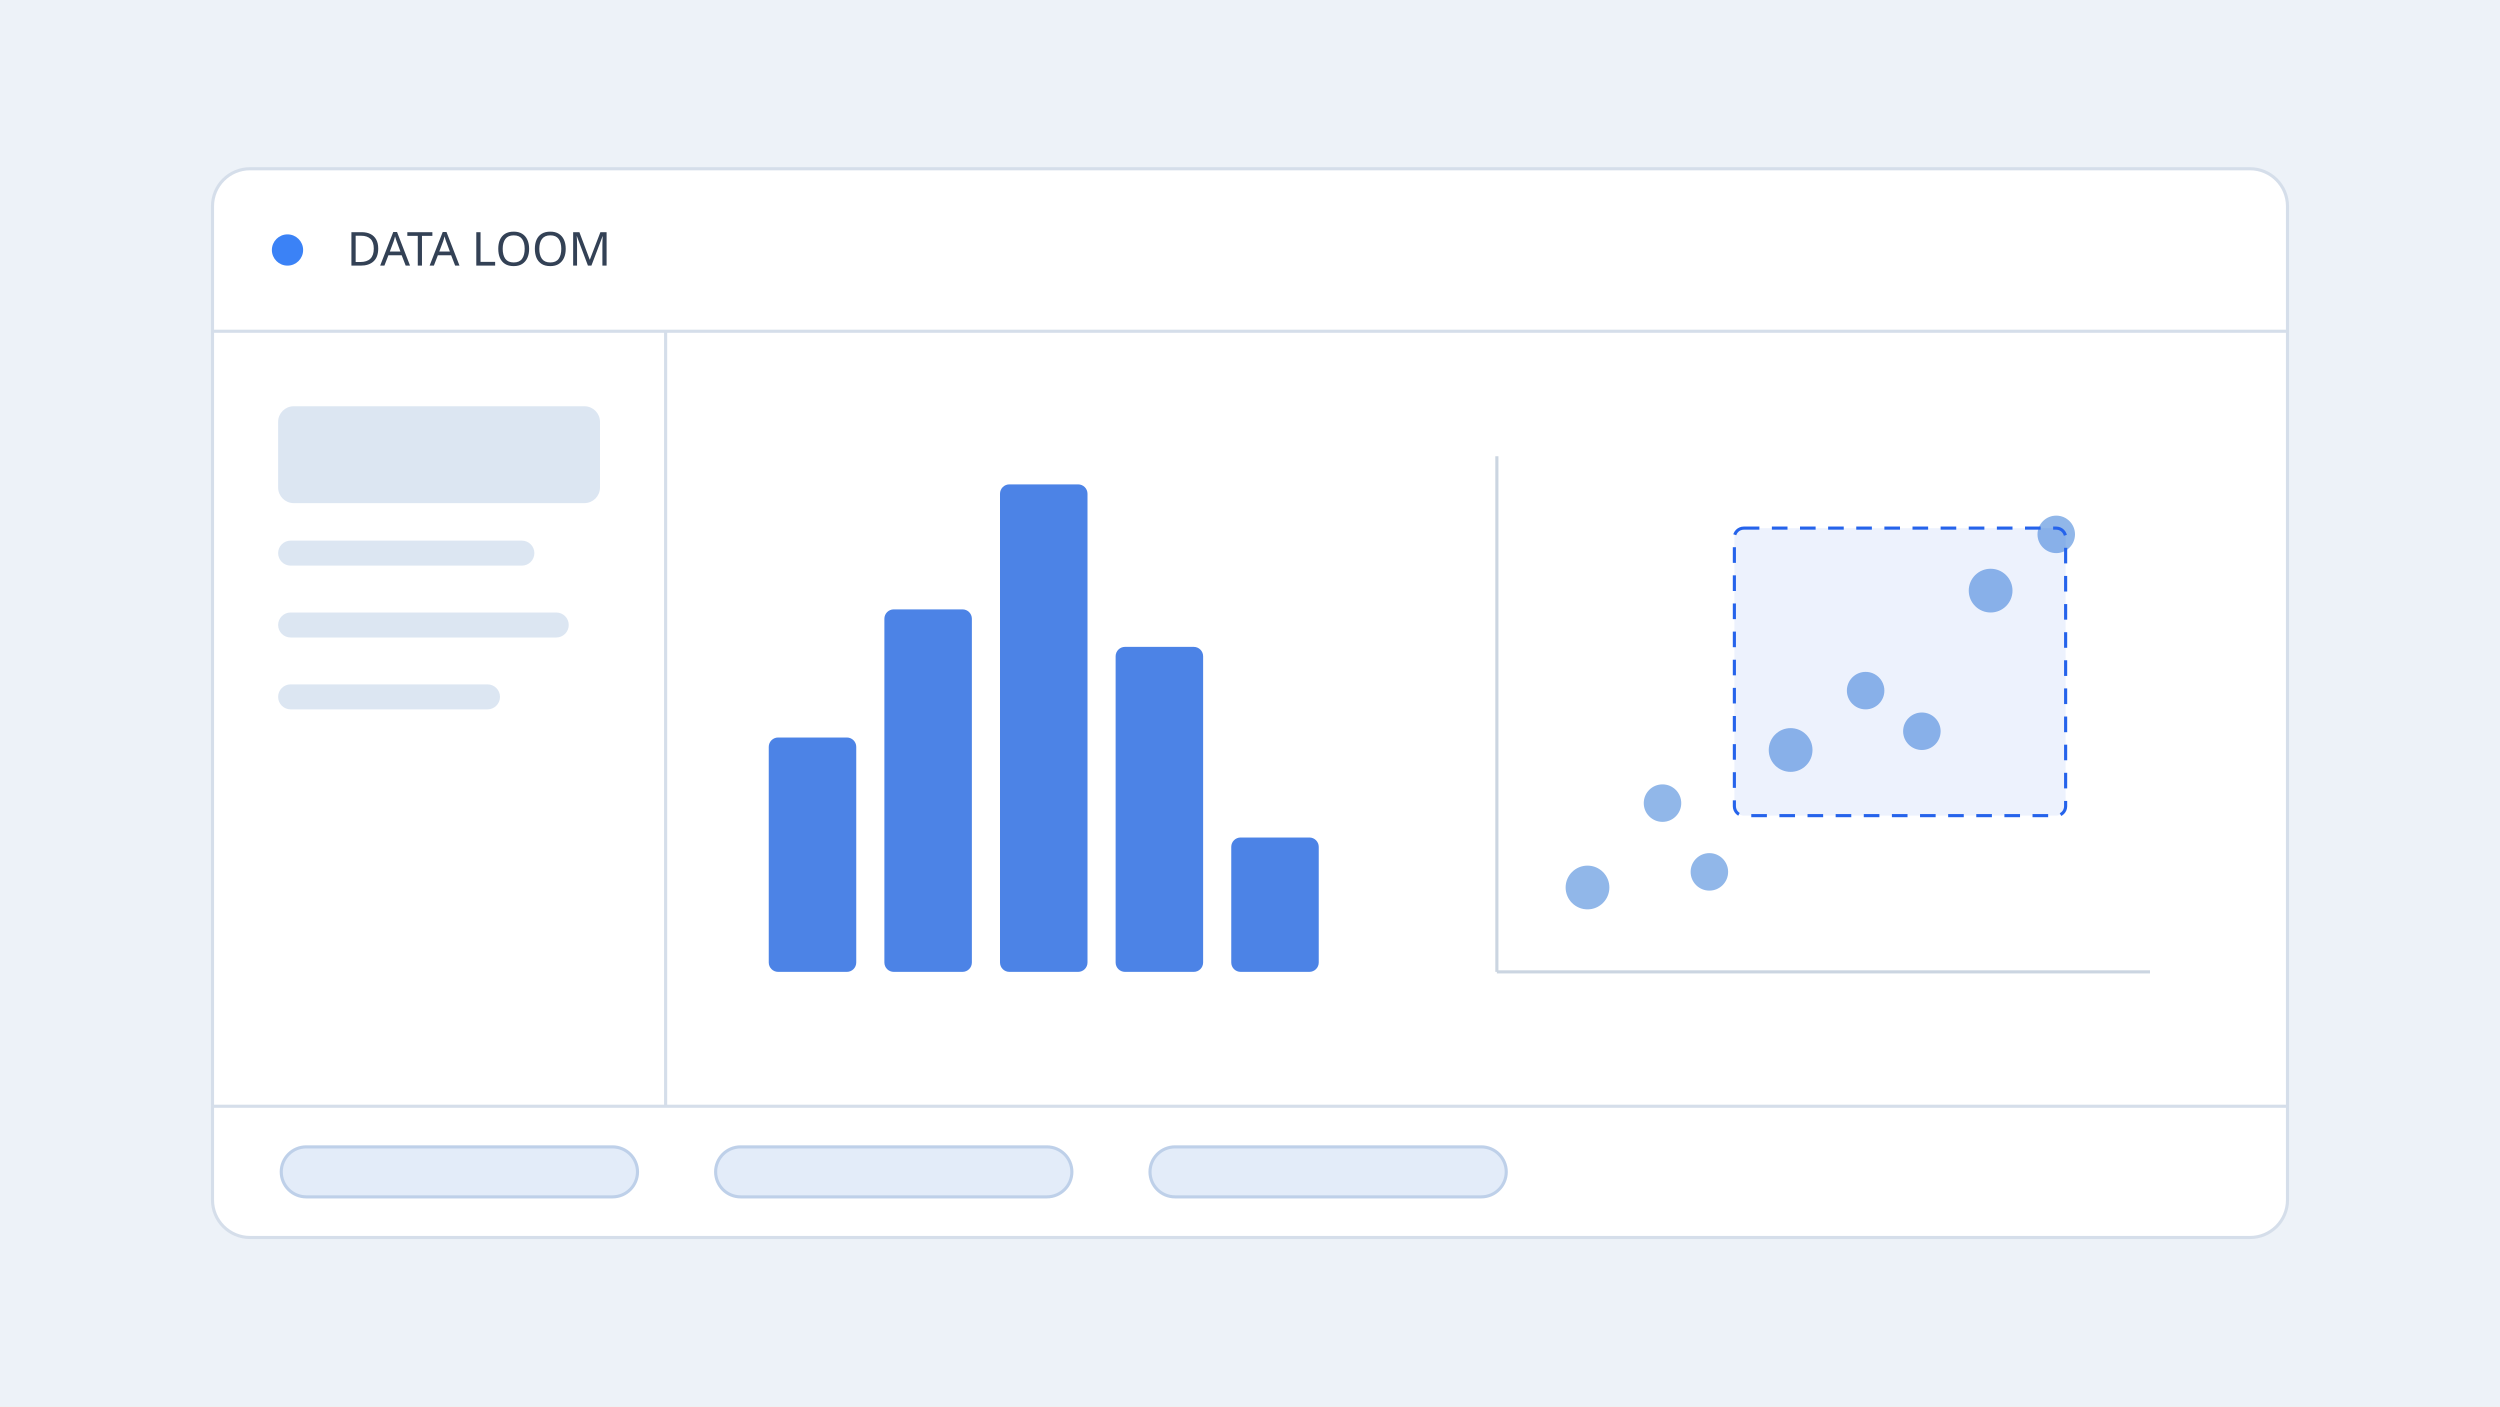
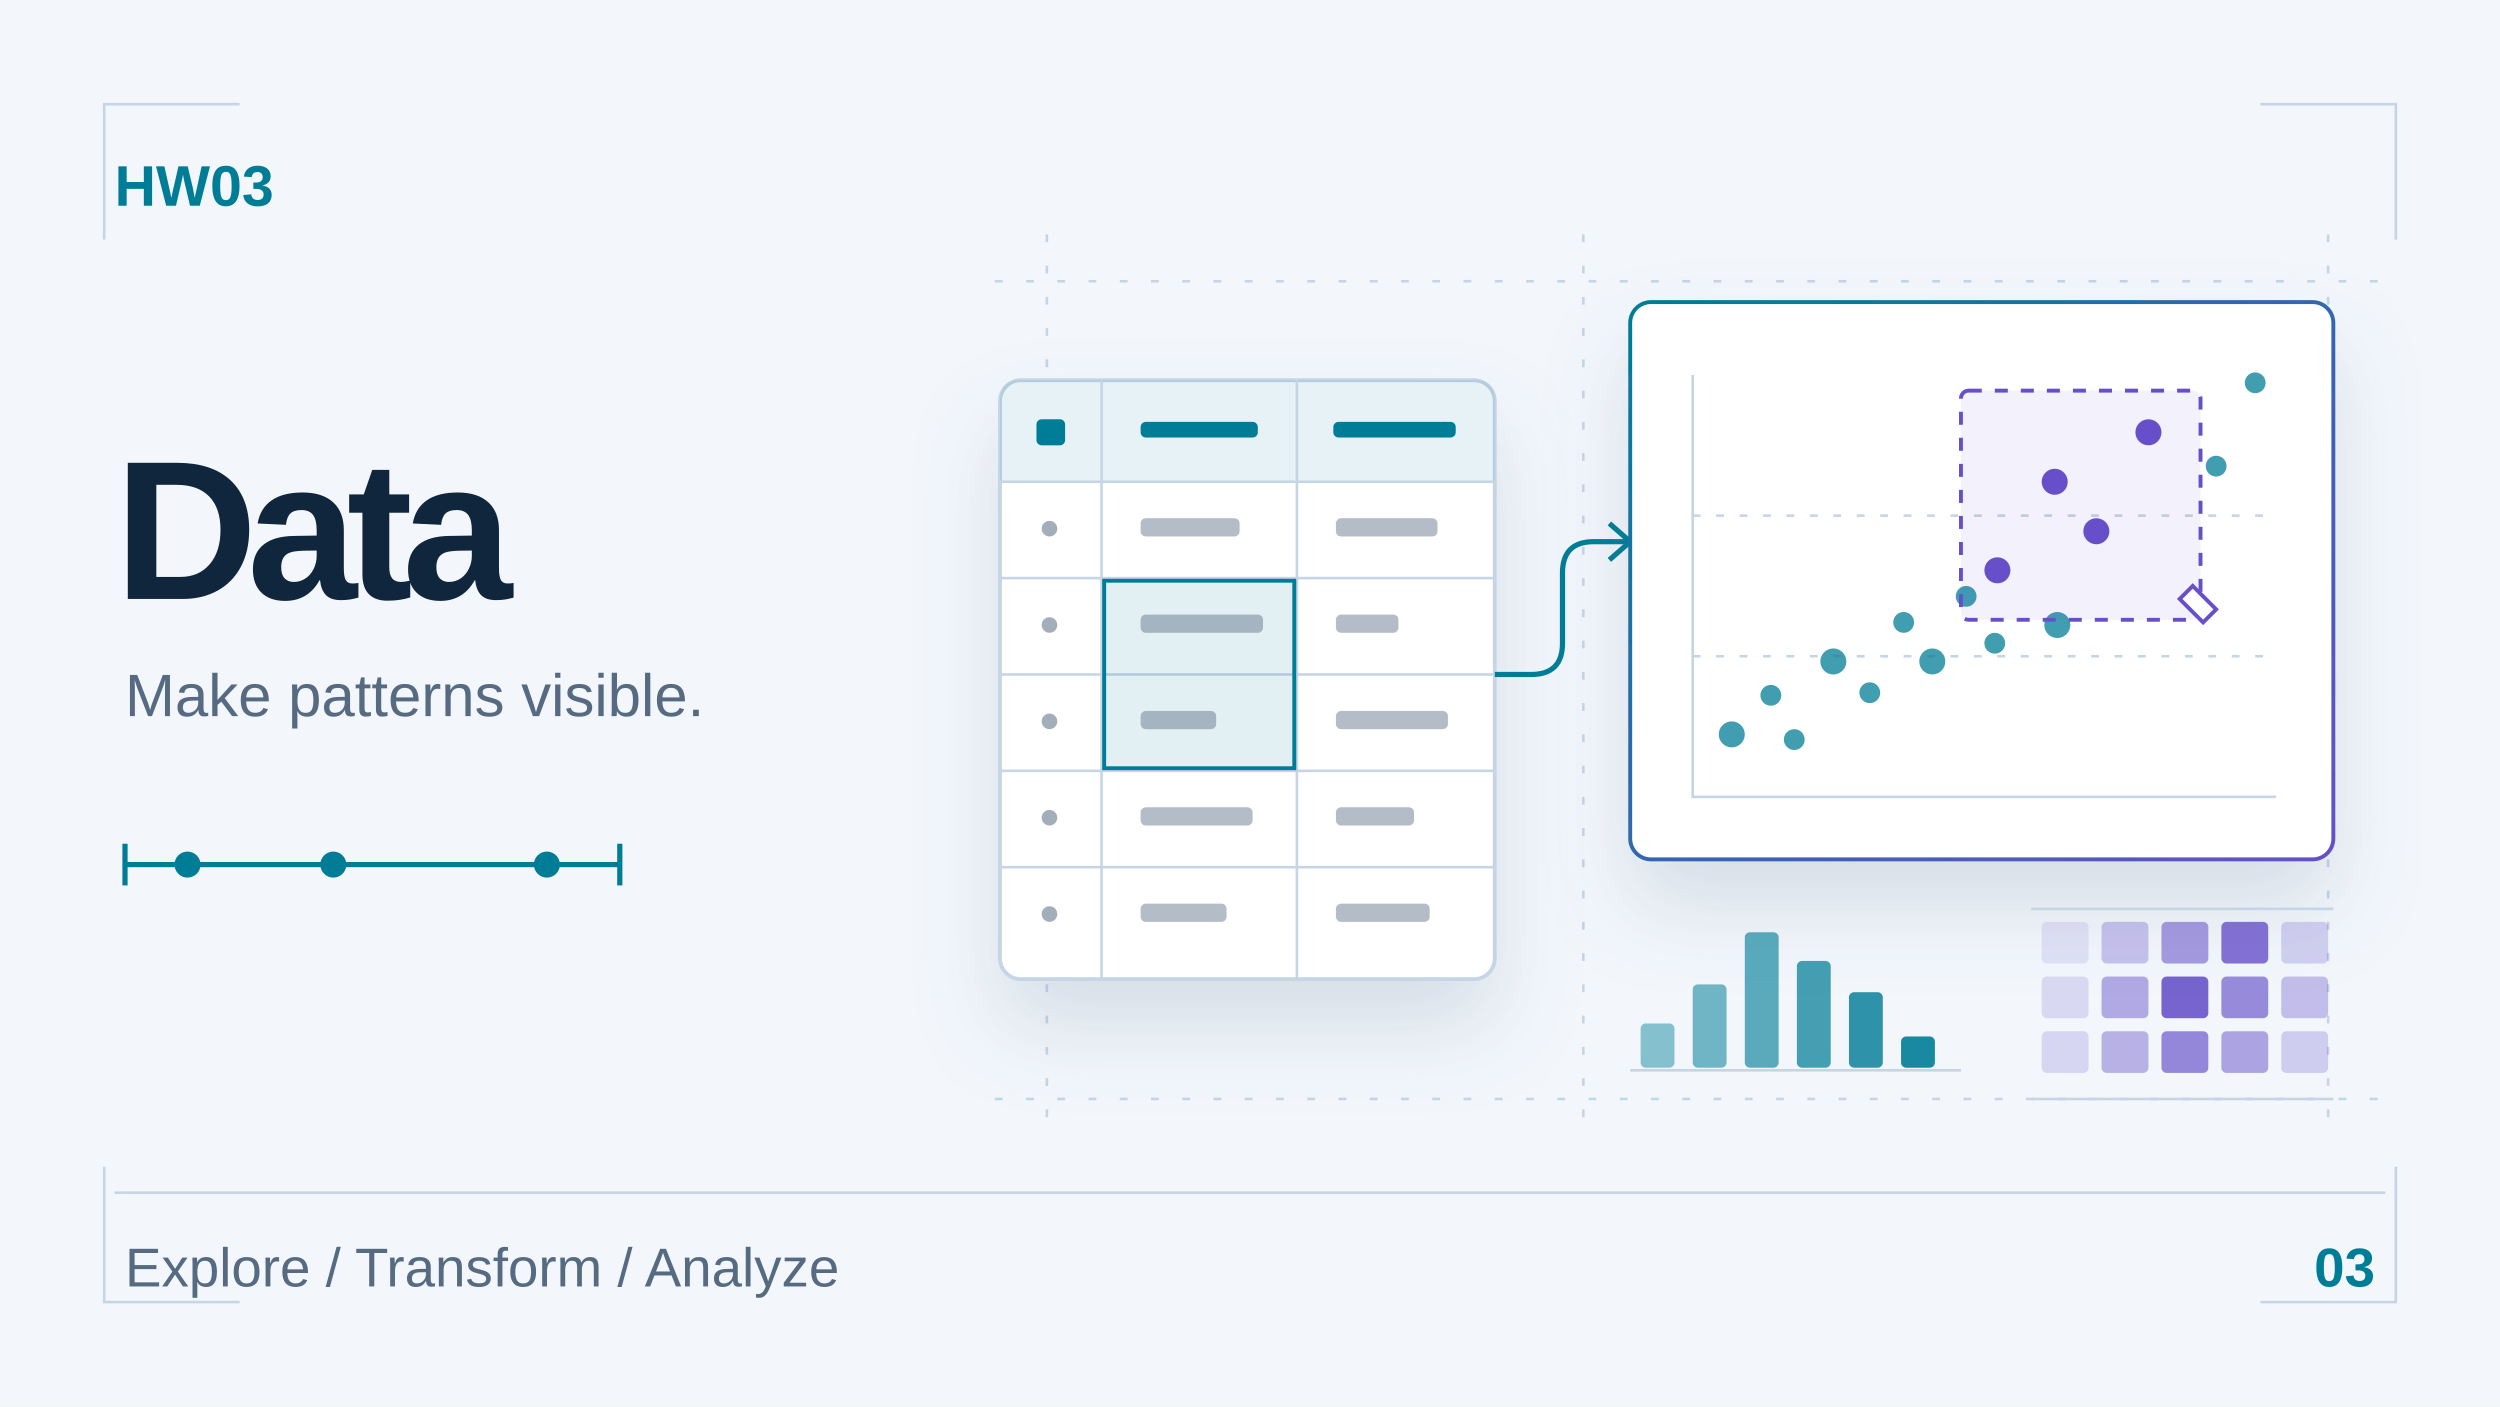
- <svg xmlns="http://www.w3.org/2000/svg" viewBox="0 0 800 450">
-   <rect width="800" height="450" fill="#edf2f8" />
-   <rect x="68" y="54" width="664" height="342" rx="12" fill="#fff" stroke="#d5deea" />
-   <path d="M68 106H732M213 106V354M68 354H732" stroke="#d5deea" />
-   <circle cx="92" cy="80" r="5" fill="#3b82f6" />
-   <text x="111" y="85" font-family="sans-serif" font-size="15" fill="#334155">DATA LOOM</text>
-   <g fill="#dce6f2">
-     <rect x="89" y="130" width="103" height="31" rx="5" />
-     <rect x="89" y="173" width="82" height="8" rx="4" />
-     <rect x="89" y="196" width="93" height="8" rx="4" />
-     <rect x="89" y="219" width="71" height="8" rx="4" />
+ <svg xmlns="http://www.w3.org/2000/svg" width="960" height="540" viewBox="0 0 960 540" role="img" aria-labelledby="title desc">
+   <defs>
+     <linearGradient id="edge" x1="0" y1="0" x2="1" y2="1">
+       <stop stop-color="#007d96" />
+       <stop offset="1" stop-color="#6650c8" />
+     </linearGradient>
+     <filter id="shadow" x="-30%" y="-30%" width="160%" height="180%">
+       <feDropShadow dx="0" dy="18" stdDeviation="16" flood-color="#57708e" flood-opacity=".18" />
+     </filter>
+   </defs>
+   <rect width="960" height="540" fill="#f3f7fc" />
+   <g fill="none" stroke="#c6d5e5" stroke-width="1">
+     <path d="M40 92V40H92M868 40H920V92M40 448V500H92M868 500H920V448" />
+     <path d="M44 458H916" />
  </g>
-   <g fill="#4c83e6">
-     <rect x="246" y="236" width="28" height="75" rx="3" />
-     <rect x="283" y="195" width="28" height="116" rx="3" />
-     <rect x="320" y="155" width="28" height="156" rx="3" />
-     <rect x="357" y="207" width="28" height="104" rx="3" />
-     <rect x="394" y="268" width="28" height="43" rx="3" />
-   </g>
-   <path d="M479 311H688M479 311V146" stroke="#cbd5e1" />
-   <g fill="#6298df" opacity=".7">
-     <circle cx="508" cy="284" r="7" />
-     <circle cx="532" cy="257" r="6" />
-     <circle cx="547" cy="279" r="6" />
-     <circle cx="573" cy="240" r="7" />
-     <circle cx="597" cy="221" r="6" />
-     <circle cx="615" cy="234" r="6" />
-     <circle cx="637" cy="189" r="7" />
-     <circle cx="658" cy="171" r="6" />
-   </g>
-   <rect x="555" y="169" width="106" height="92" rx="3" fill="#2563eb" fill-opacity=".08" stroke="#2563eb" stroke-dasharray="5 4" />
-   <g fill="#e3ecf9" stroke="#bed0e9">
-     <rect x="90" y="367" width="114" height="16" rx="8" />
-     <rect x="229" y="367" width="114" height="16" rx="8" />
-     <rect x="368" y="367" width="114" height="16" rx="8" />
+   <g font-family="'Avenir Next','Segoe UI',Arial,sans-serif">
+     <text x="44" y="79" fill="#007d96" font-size="22" font-weight="700">HW03</text>
+     <text x="44" y="230" fill="#10263d" font-size="76" font-weight="800" letter-spacing="-4">Data</text>
+     <text x="48" y="275" fill="#566b82" font-size="23">Make patterns visible.</text>
+     <g fill="none" stroke="#007d96" stroke-width="2">
+       <path d="M48 332H238M48 324V340M238 324V340" />
+     </g>
+     <g fill="#007d96">
+       <circle cx="72" cy="332" r="5" />
+       <circle cx="128" cy="332" r="5" />
+       <circle cx="210" cy="332" r="5" />
+     </g>
+     <g fill="none" stroke="#c6d5e5" stroke-dasharray="3 9">
+       <path d="M382 108H914M382 422H914M402 90V438M608 90V438M894 90V438" />
+     </g>
+     <g filter="url(#shadow)">
+       <rect x="384" y="146" width="190" height="230" rx="8" fill="#ffffff" stroke="#c6d5e5" stroke-width="1.5" />
+       <path d="M392 146H566Q574 146 574 154V185H384V154Q384 146 392 146Z" fill="#007d96" fill-opacity=".1" />
+       <path d="M384 185H574M384 222H574M384 259H574M384 296H574M384 333H574M423 146V376M498 146V376" fill="none" stroke="#c6d5e5" />
+       <rect x="424" y="223" width="73" height="72" fill="#007d96" fill-opacity=".11" />
+       <g fill="#007d96">
+         <rect x="398" y="161" width="11" height="10" rx="2" />
+         <rect x="438" y="162" width="45" height="6" rx="2" />
+         <rect x="512" y="162" width="47" height="6" rx="2" />
+       </g>
+       <circle cx="403" cy="203" r="3" fill="#566b82" opacity=".55" />
+       <rect x="438" y="199" width="38" height="7" rx="2" fill="#566b82" opacity=".45" />
+       <rect x="513" y="199" width="39" height="7" rx="2" fill="#566b82" opacity=".45" />
+       <circle cx="403" cy="240" r="3" fill="#566b82" opacity=".55" />
+       <rect x="438" y="236" width="47" height="7" rx="2" fill="#566b82" opacity=".45" />
+       <rect x="513" y="236" width="24" height="7" rx="2" fill="#566b82" opacity=".45" />
+       <circle cx="403" cy="277" r="3" fill="#566b82" opacity=".55" />
+       <rect x="438" y="273" width="29" height="7" rx="2" fill="#566b82" opacity=".45" />
+       <rect x="513" y="273" width="43" height="7" rx="2" fill="#566b82" opacity=".45" />
+       <circle cx="403" cy="314" r="3" fill="#566b82" opacity=".55" />
+       <rect x="438" y="310" width="43" height="7" rx="2" fill="#566b82" opacity=".45" />
+       <rect x="513" y="310" width="30" height="7" rx="2" fill="#566b82" opacity=".45" />
+       <circle cx="403" cy="351" r="3" fill="#566b82" opacity=".55" />
+       <rect x="438" y="347" width="33" height="7" rx="2" fill="#566b82" opacity=".45" />
+       <rect x="513" y="347" width="36" height="7" rx="2" fill="#566b82" opacity=".45" />
+       <path d="M424 223H497V295H424Z" fill="none" stroke="#007d96" stroke-width="1.5" />
+     </g>
+     <g fill="none" stroke="#007d96" stroke-width="2">
+       <path d="M574 259H588Q600 259 600 247V220Q600 208 612 208H626" />
+       <path d="M618 201L626 208L618 215" />
+     </g>
+     <g filter="url(#shadow)">
+       <rect x="626" y="116" width="270" height="214" rx="8" fill="#ffffff" stroke="url(#edge)" stroke-width="1.5" />
+       <g fill="none" stroke="#c6d5e5">
+         <path d="M650 144V306H874" />
+         <path d="M650 252H874M650 198H874" stroke-dasharray="3 6" />
+       </g>
+       <g fill="#007d96" opacity=".75">
+         <circle cx="665" cy="282" r="5" />
+         <circle cx="680" cy="267" r="4" />
+         <circle cx="689" cy="284" r="4" />
+         <circle cx="704" cy="254" r="5" />
+         <circle cx="718" cy="266" r="4" />
+         <circle cx="731" cy="239" r="4" />
+         <circle cx="742" cy="254" r="5" />
+         <circle cx="755" cy="229" r="4" />
+         <circle cx="766" cy="247" r="4" />
+         <circle cx="790" cy="240" r="5" />
+         <circle cx="851" cy="179" r="4" />
+         <circle cx="866" cy="147" r="4" />
+       </g>
+       <rect x="753" y="150" width="92" height="88" rx="3" fill="#6650c8" fill-opacity=".08" stroke="#6650c8" stroke-width="1.5" stroke-dasharray="5 5" />
+       <g fill="#6650c8">
+         <circle cx="767" cy="219" r="5" />
+         <circle cx="789" cy="185" r="5" />
+         <circle cx="805" cy="204" r="5" />
+         <circle cx="825" cy="166" r="5" />
+       </g>
+       <path d="M837 230L846 239L851 234L842 225Z" fill="#ffffff" stroke="#6650c8" stroke-width="1.5" />
+     </g>
+     <g fill="#007d96">
+       <rect x="630" y="393" width="13" height="17" rx="2" opacity="0.45" />
+       <rect x="650" y="378" width="13" height="32" rx="2" opacity="0.54" />
+       <rect x="670" y="358" width="13" height="52" rx="2" opacity="0.63" />
+       <rect x="690" y="369" width="13" height="41" rx="2" opacity="0.72" />
+       <rect x="710" y="381" width="13" height="29" rx="2" opacity="0.81" />
+       <rect x="730" y="398" width="13" height="12" rx="2" opacity="0.9" />
+     </g>
+     <path d="M626 411H753" stroke="#c6d5e5" />
+     <g fill="#6650c8">
+       <rect x="784" y="354" width="18" height="16" rx="2" opacity="0.13" />
+       <rect x="807" y="354" width="18" height="16" rx="2" opacity="0.32" />
+       <rect x="830" y="354" width="18" height="16" rx="2" opacity="0.56" />
+       <rect x="853" y="354" width="18" height="16" rx="2" opacity="0.8" />
+       <rect x="876" y="354" width="18" height="16" rx="2" opacity="0.24" />
+       <rect x="784" y="375" width="18" height="16" rx="2" opacity="0.18" />
+       <rect x="807" y="375" width="18" height="16" rx="2" opacity="0.47" />
+       <rect x="830" y="375" width="18" height="16" rx="2" opacity="0.88" />
+       <rect x="853" y="375" width="18" height="16" rx="2" opacity="0.65" />
+       <rect x="876" y="375" width="18" height="16" rx="2" opacity="0.35" />
+       <rect x="784" y="396" width="18" height="16" rx="2" opacity="0.2" />
+       <rect x="807" y="396" width="18" height="16" rx="2" opacity="0.42" />
+       <rect x="830" y="396" width="18" height="16" rx="2" opacity="0.67" />
+       <rect x="853" y="396" width="18" height="16" rx="2" opacity="0.5" />
+       <rect x="876" y="396" width="18" height="16" rx="2" opacity="0.26" />
+     </g>
+     <g fill="none" stroke="#c6d5e5">
+       <path d="M780 349H896M780 422H896" />
+     </g>
+     <text x="48" y="494" fill="#566b82" font-size="21">Explore / Transform / Analyze</text>
+     <text x="912" y="494" text-anchor="end" fill="#007d96" font-size="21" font-weight="700">03</text>
  </g>
</svg>
